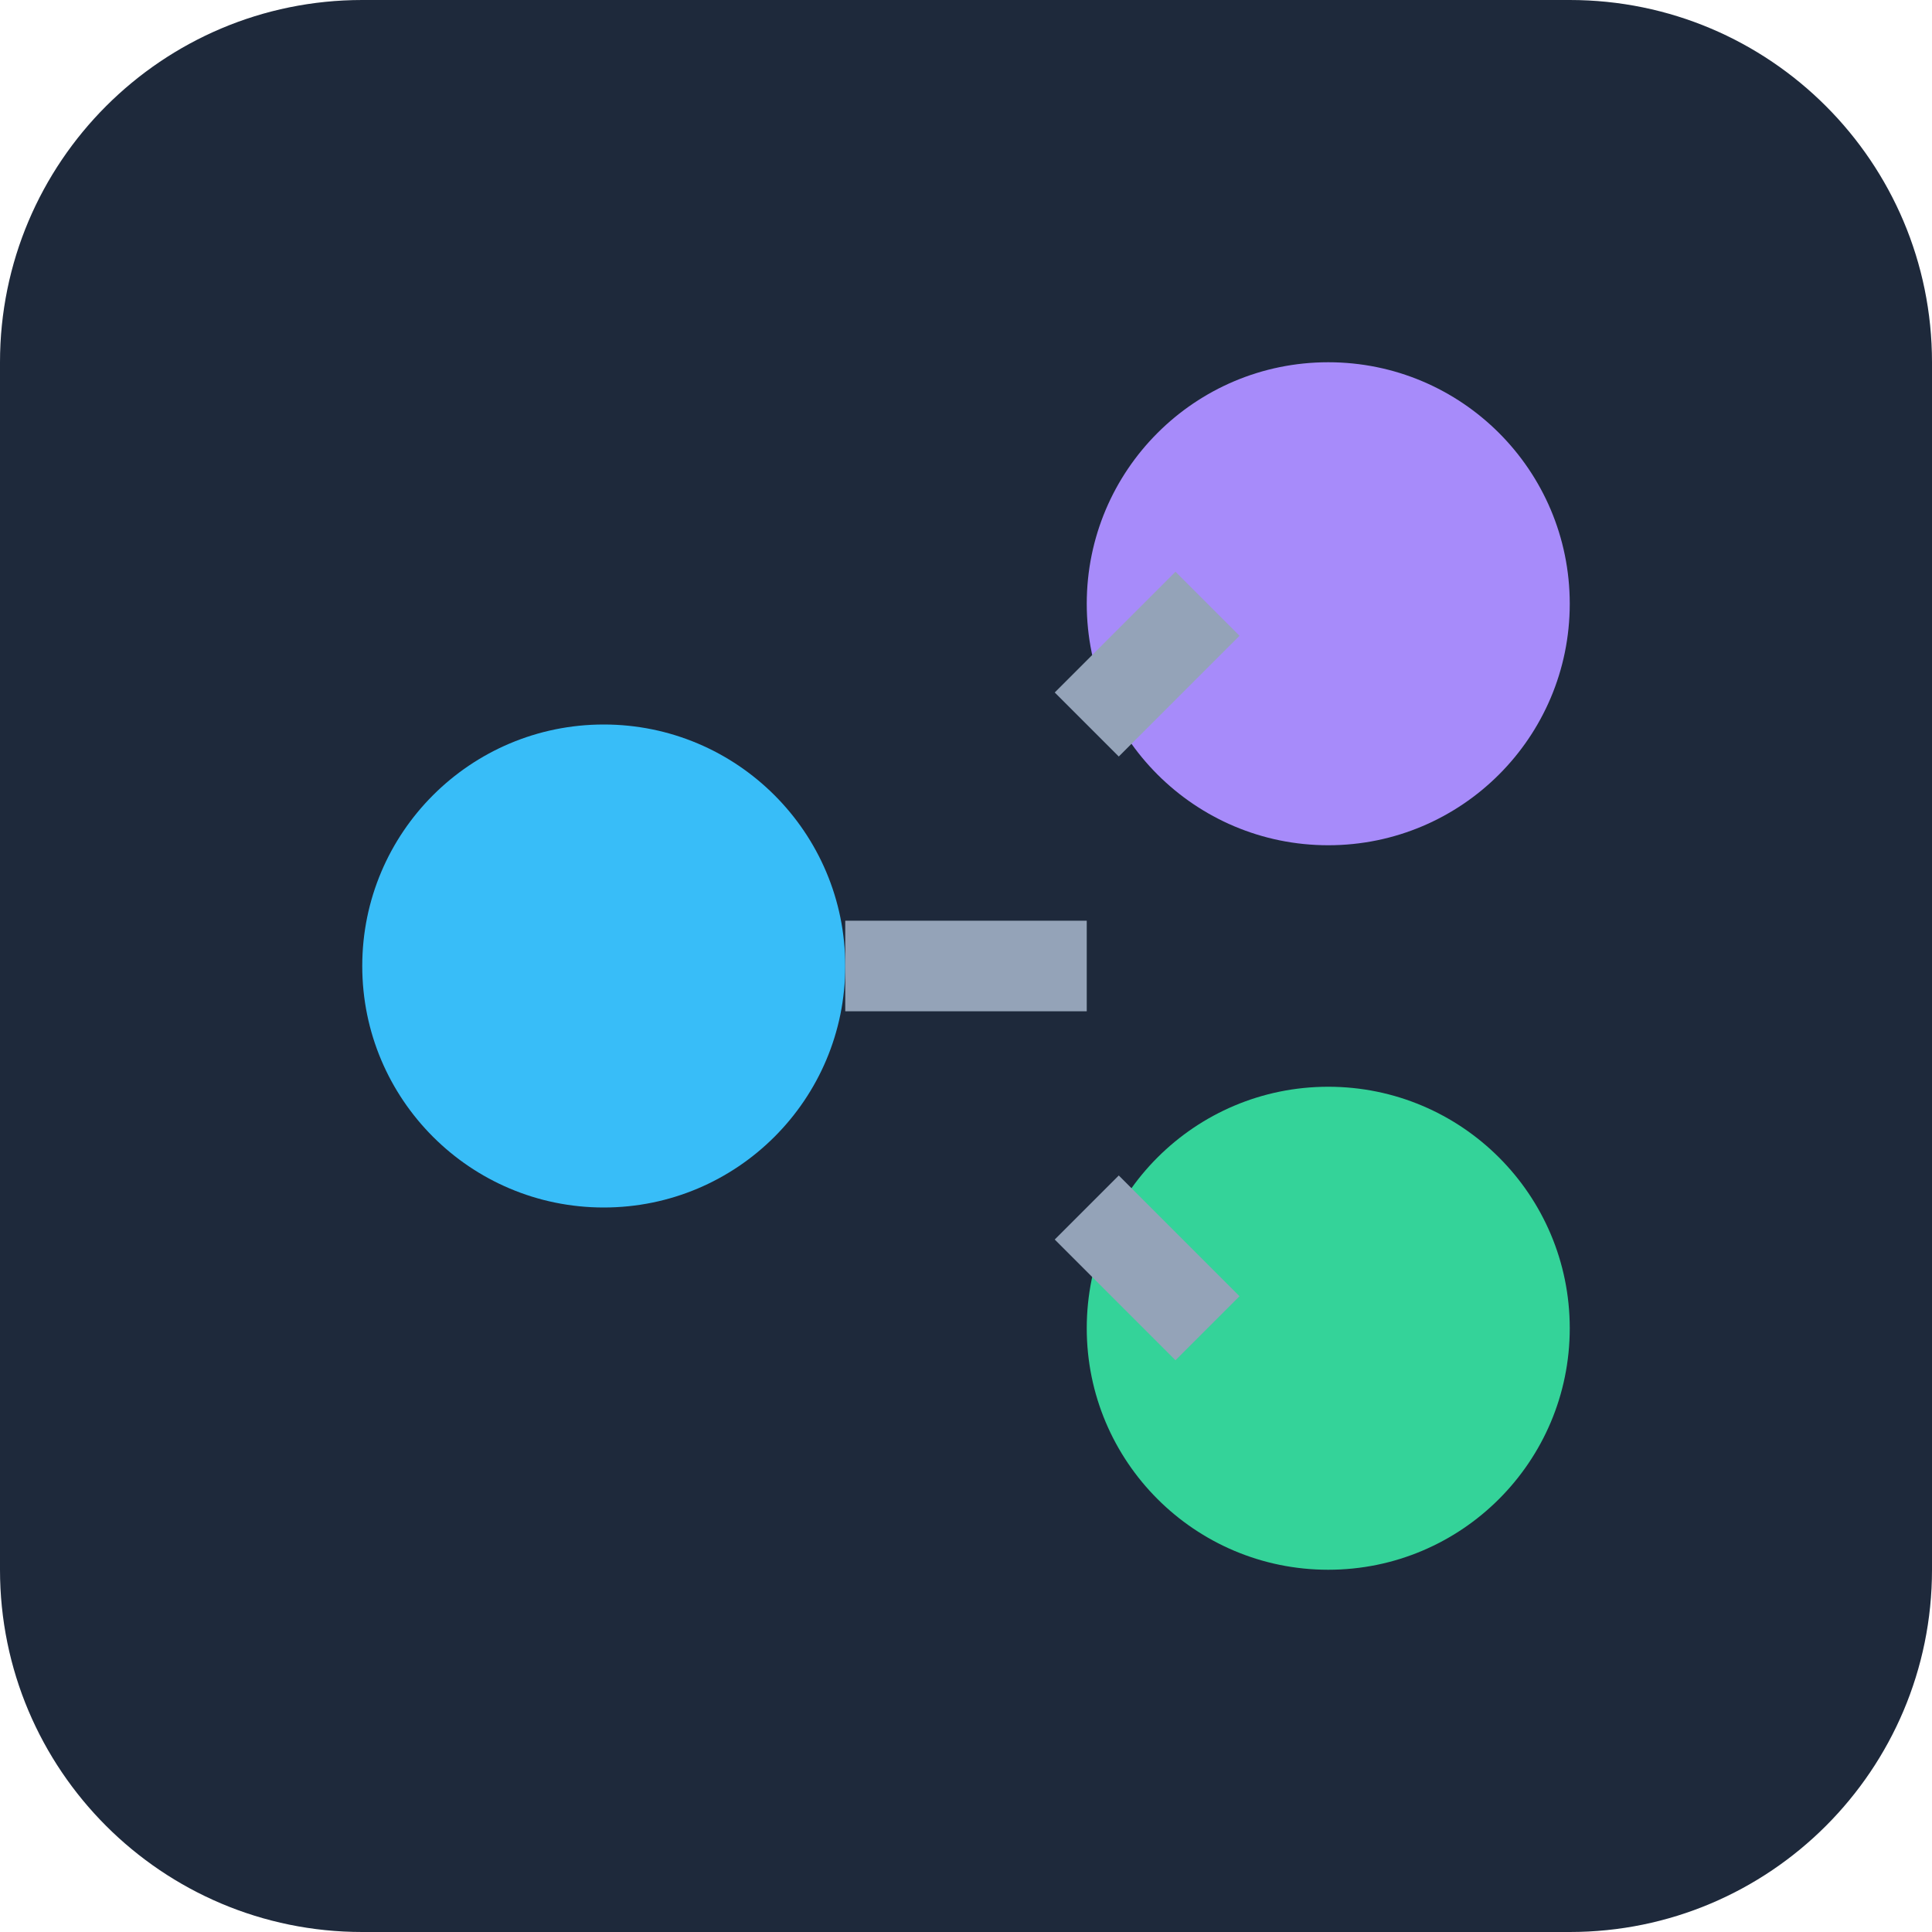
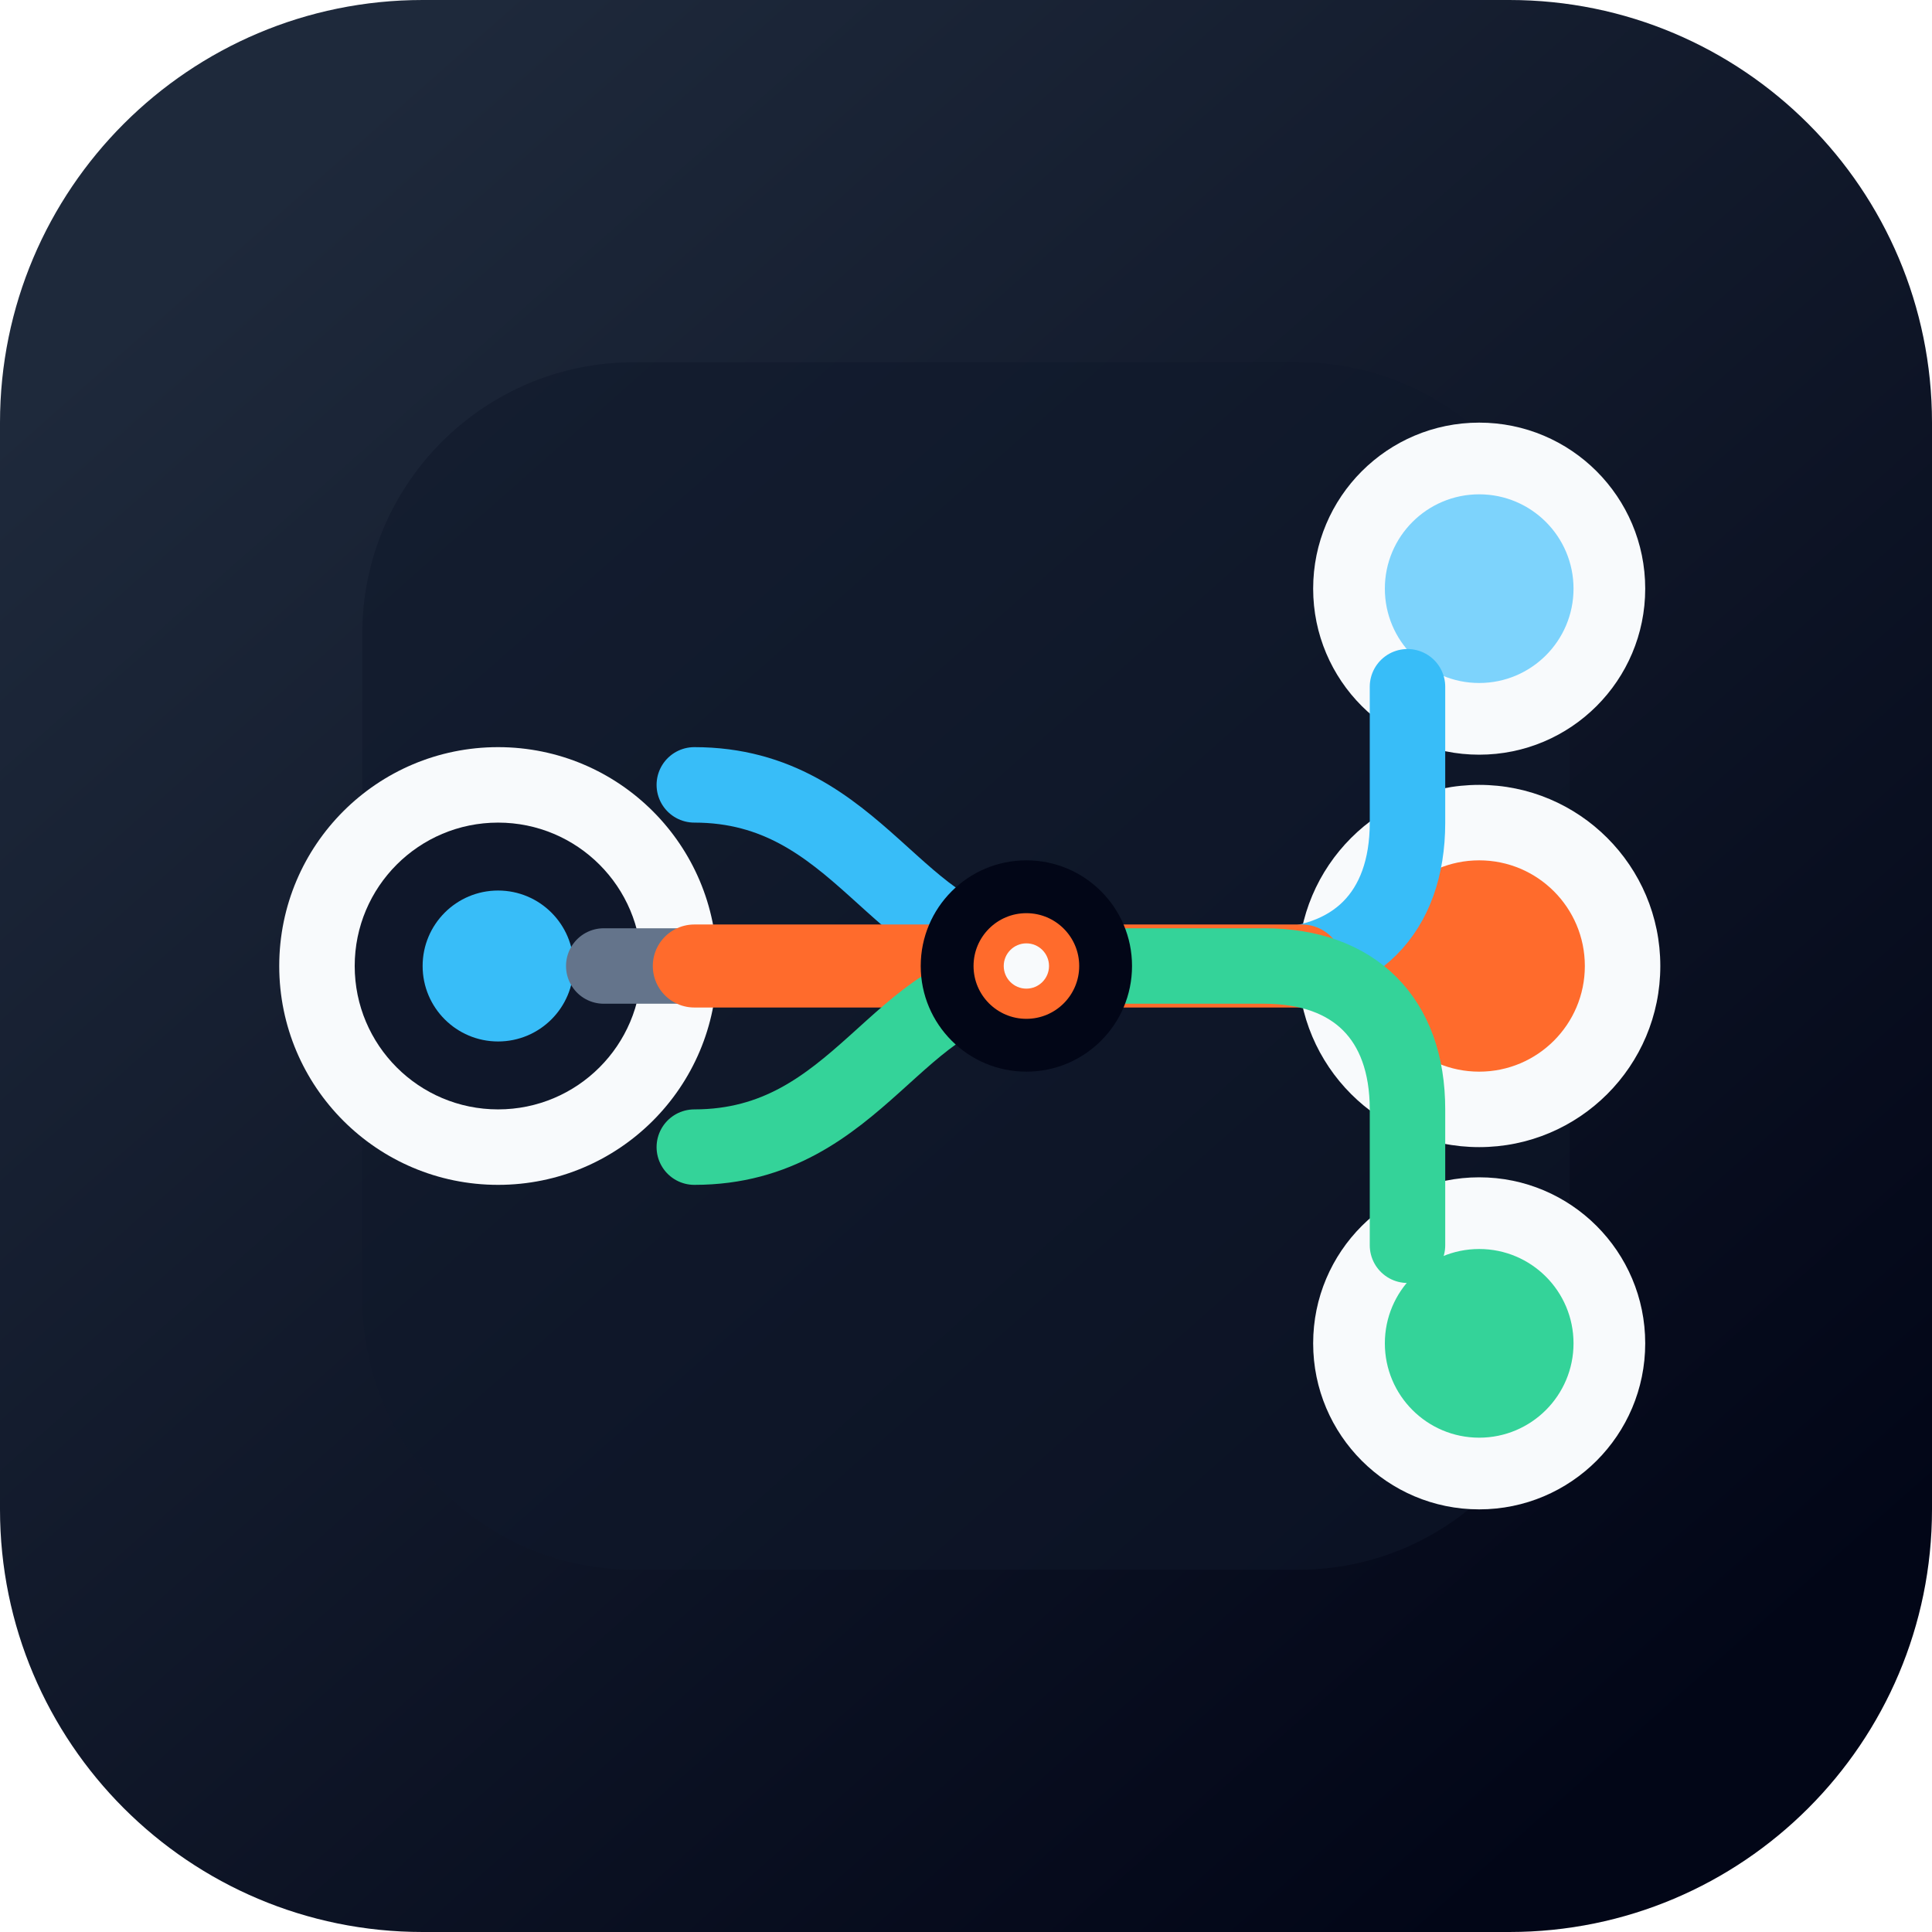
- <svg xmlns="http://www.w3.org/2000/svg" viewBox="0 0 32 32" fill="none">
-   <rect width="32" height="32" rx="6" fill="#1e293b" />
-   <circle cx="10" cy="16" r="4" fill="#38bdf8" />
-   <circle cx="22" cy="10" r="4" fill="#a78bfa" />
-   <circle cx="22" cy="22" r="4" fill="#34d399" />
-   <path d="M14 16h4M18 12l2-2M18 20l2 2" stroke="#94a3b8" stroke-width="1.5" />
+ <svg xmlns="http://www.w3.org/2000/svg" viewBox="0 0 512 512" role="img" aria-labelledby="title desc">
+   <defs>
+     <linearGradient id="bg" x1="72" y1="48" x2="440" y2="464" gradientUnits="userSpaceOnUse">
+       <stop stop-color="#1e293b" />
+       <stop offset="1" stop-color="#020617" />
+     </linearGradient>
+   </defs>
+   <rect width="512" height="512" rx="112" fill="url(#bg)" />
+   <rect x="96" y="96" width="320" height="320" rx="72" fill="#0f172a" opacity=".55" />
+   <circle cx="132" cy="256" r="58" fill="#f8fafc" />
+   <circle cx="132" cy="256" r="38" fill="#0f172a" />
+   <circle cx="132" cy="256" r="20" fill="#38bdf8" />
+   <circle cx="392" cy="156" r="44" fill="#f8fafc" />
+   <circle cx="392" cy="156" r="25" fill="#7dd3fc" />
+   <circle cx="392" cy="256" r="48" fill="#f8fafc" />
+   <circle cx="392" cy="256" r="28" fill="#ff6b2c" />
+   <circle cx="392" cy="356" r="44" fill="#f8fafc" />
+   <circle cx="392" cy="356" r="25" fill="#34d399" />
+   <g fill="none" stroke-linecap="round" stroke-linejoin="round">
+     <path d="M160 256H220" stroke="#64748b" stroke-width="20" />
+     <path d="M184 208c44 0 54 44 88 44" stroke="#38bdf8" stroke-width="20" />
+     <path d="M184 256h88" stroke="#ff6b2c" stroke-width="22" />
+     <path d="M184 304c44 0 54-44 88-44" stroke="#34d399" stroke-width="20" />
+     <path d="M285 256h50c24 0 38-14 38-38v-36" stroke="#38bdf8" stroke-width="20" />
+     <path d="M285 256h60" stroke="#ff6b2c" stroke-width="22" />
+     <path d="M285 256h50c24 0 38 14 38 38v36" stroke="#34d399" stroke-width="20" />
+   </g>
+   <circle cx="272" cy="256" r="28" fill="#020617" />
+   <circle cx="272" cy="256" r="14" fill="#ff6b2c" />
+   <circle cx="272" cy="256" r="6" fill="#f8fafc" />
</svg>
